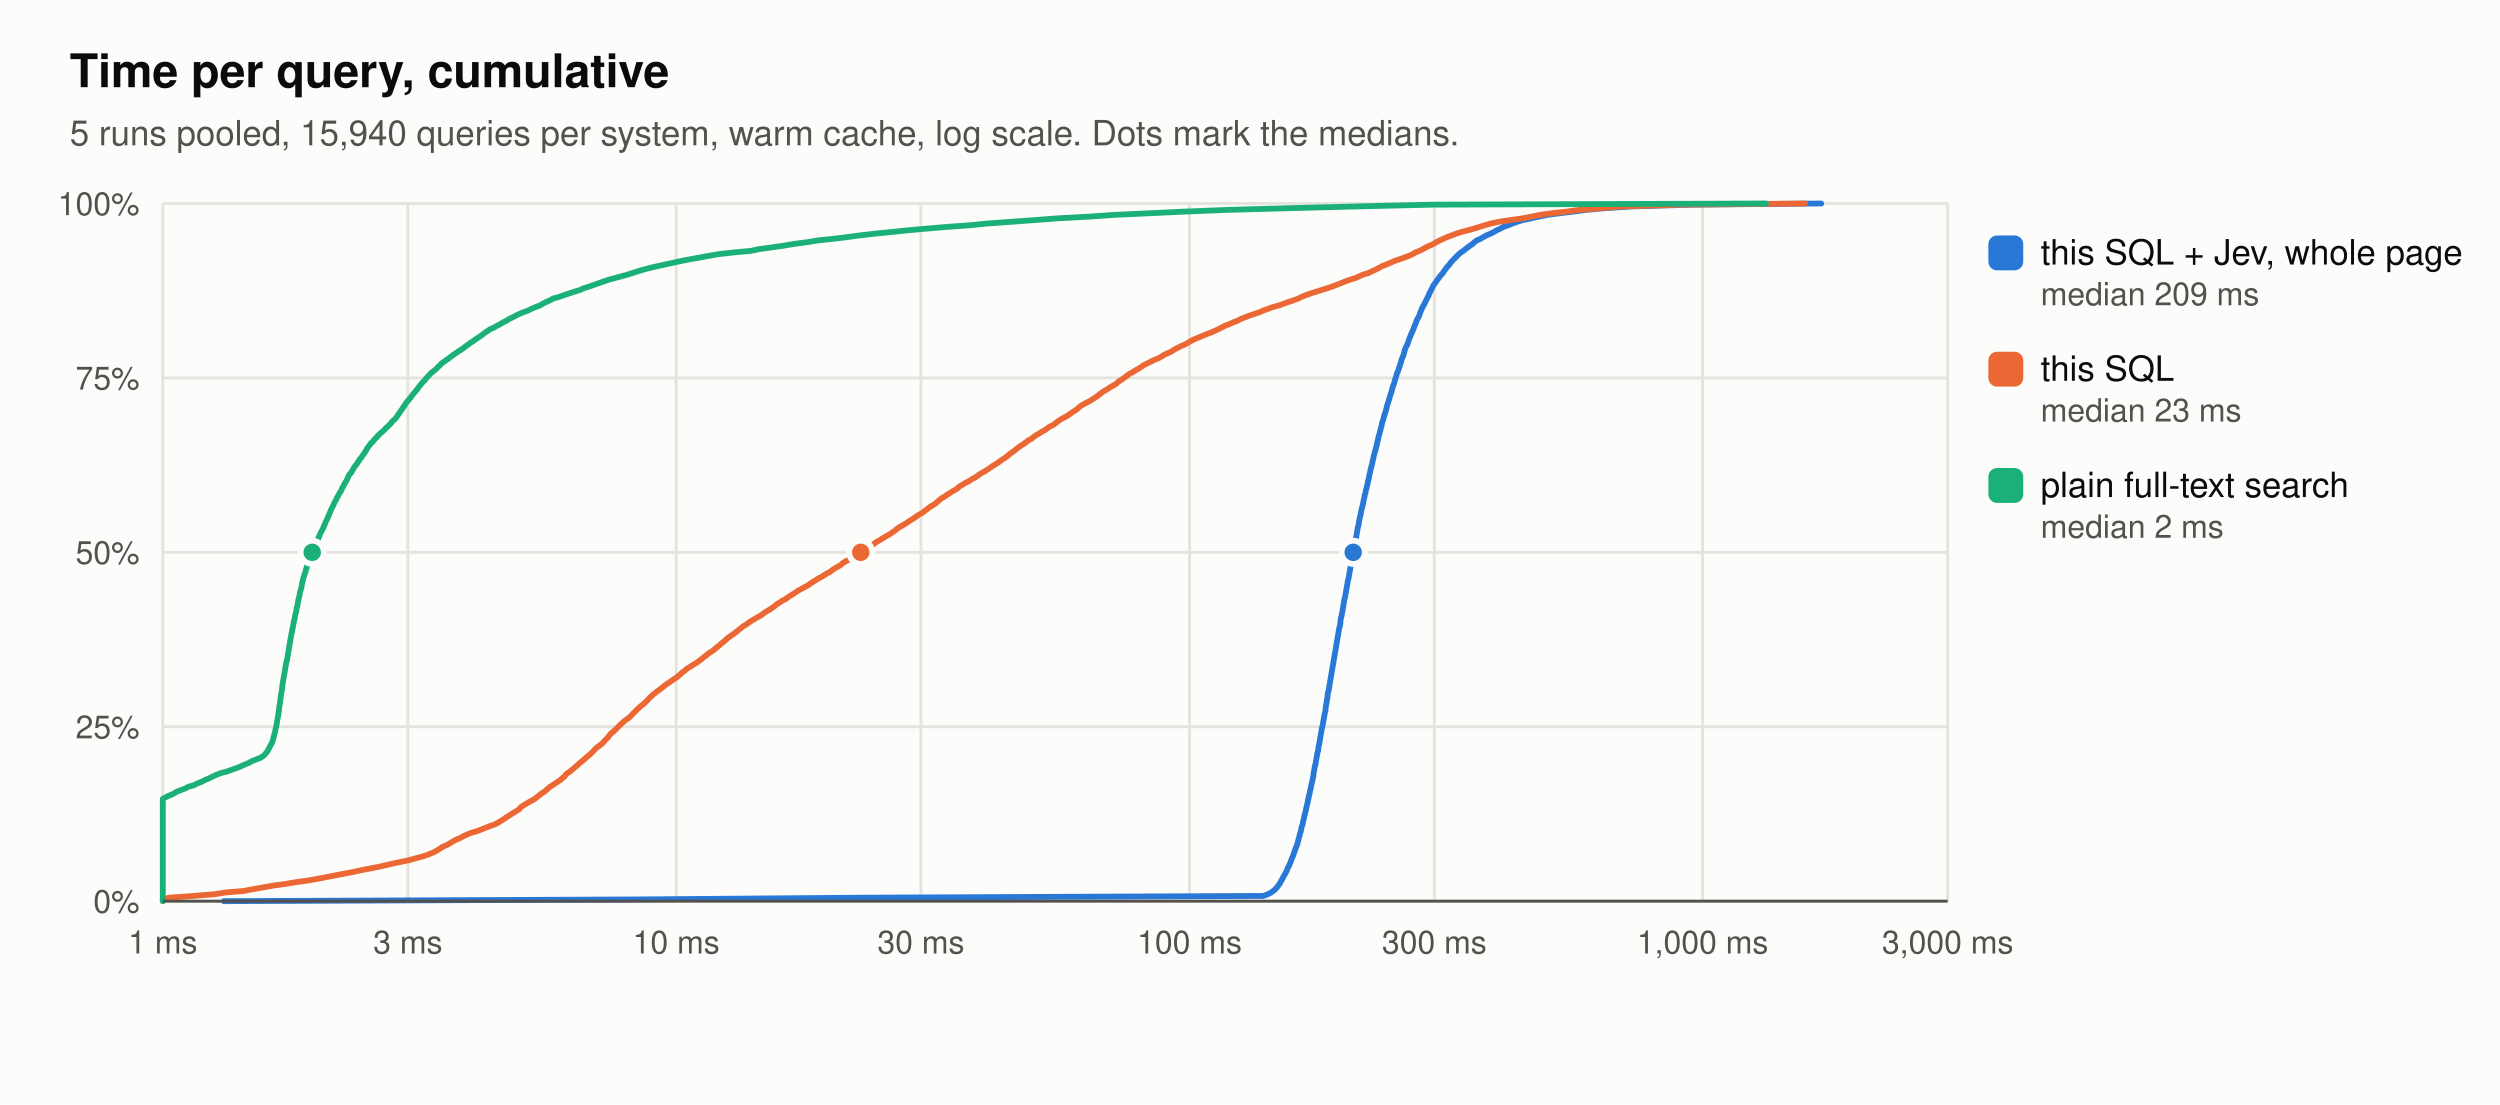
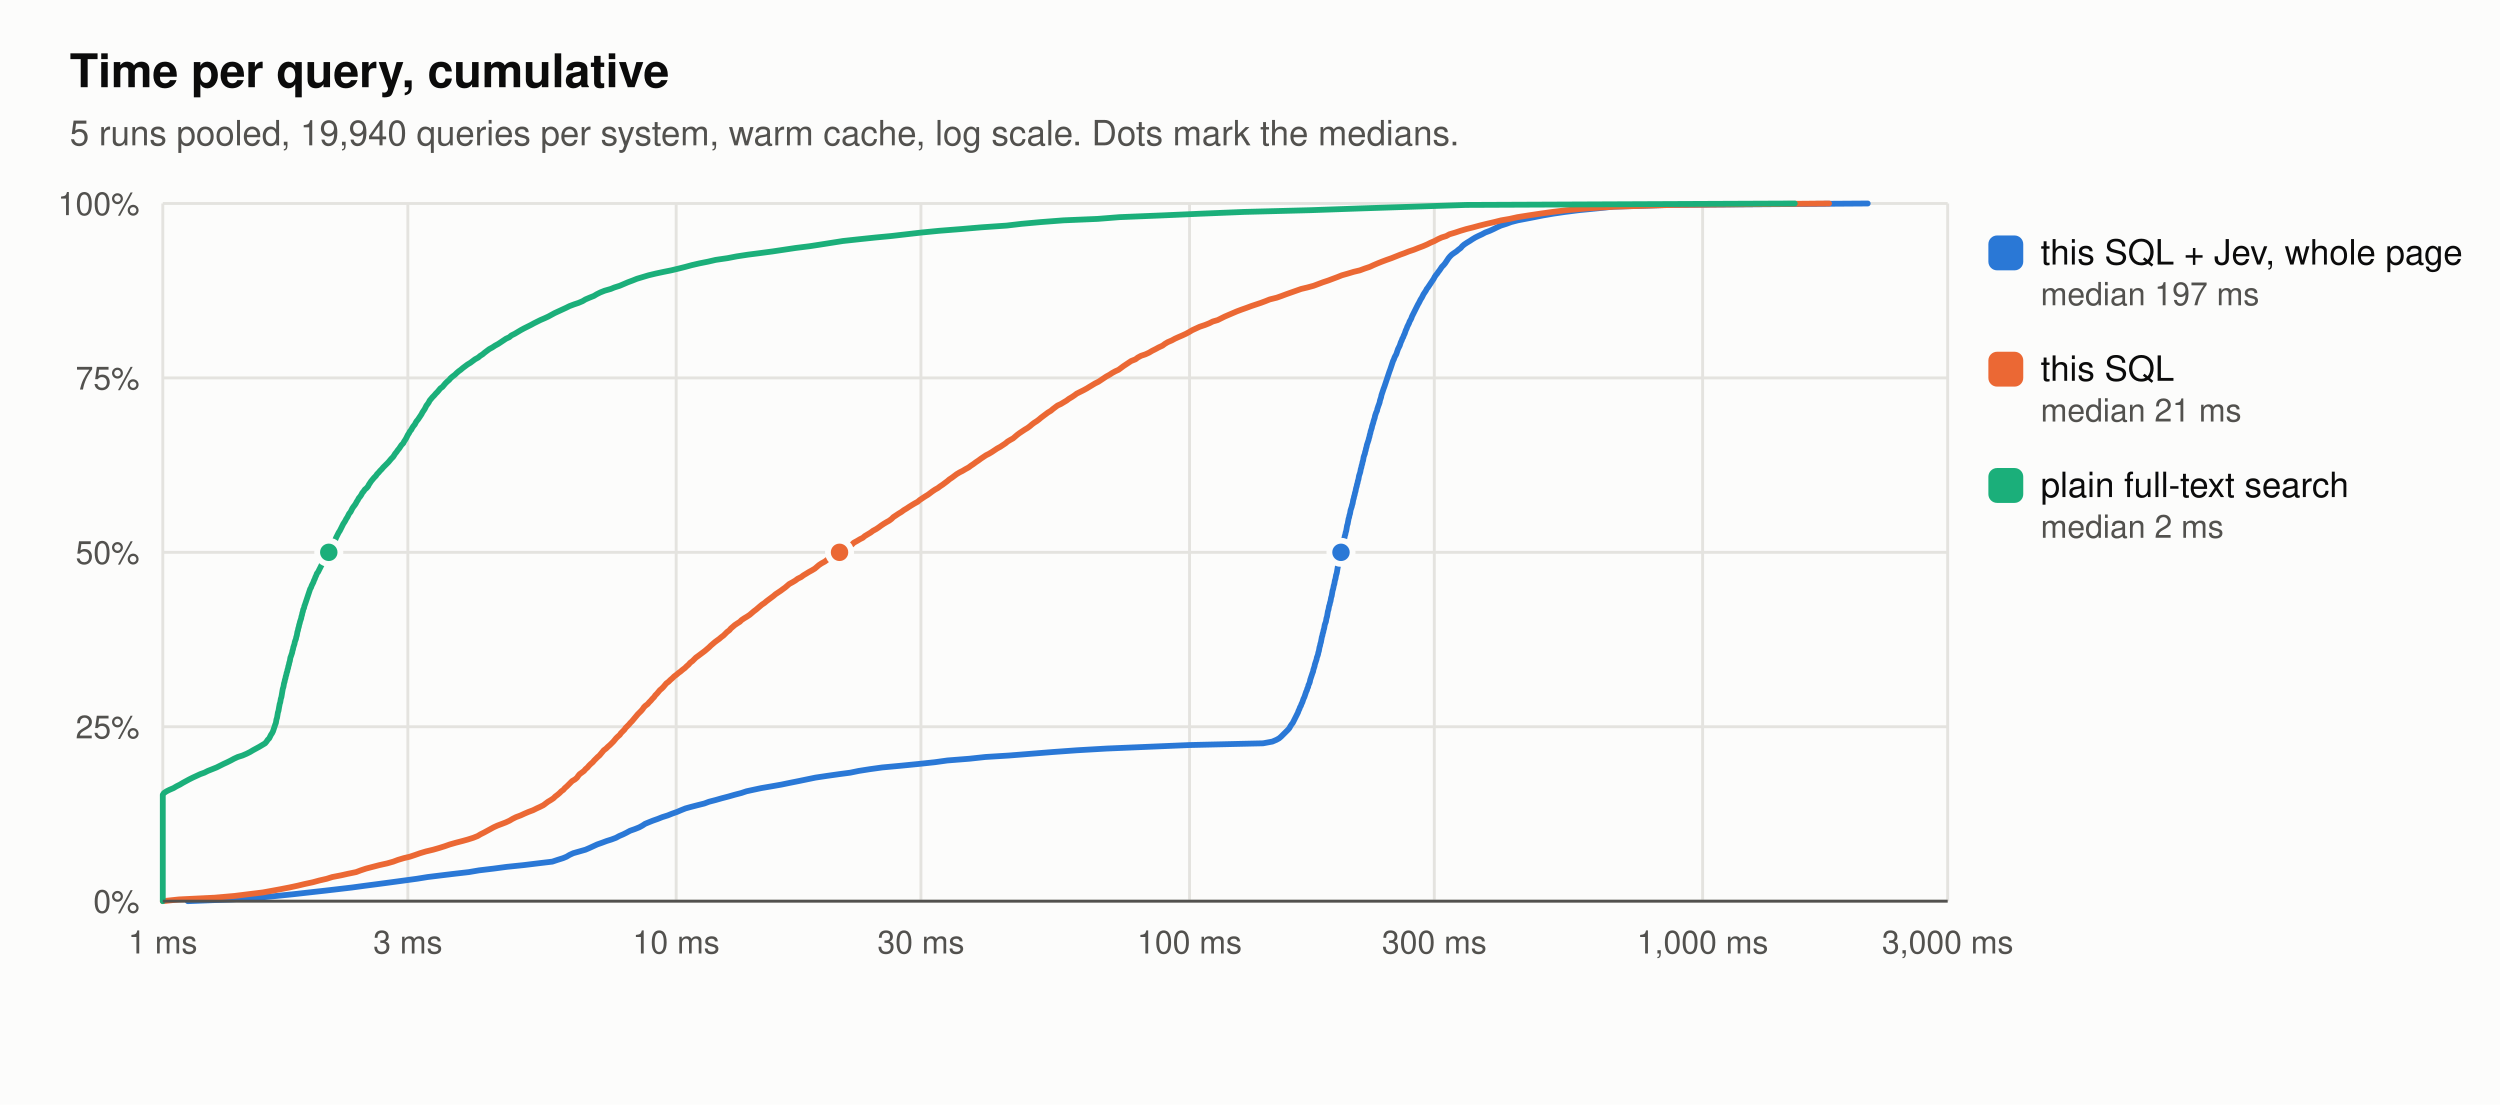
<svg xmlns="http://www.w3.org/2000/svg" width="860" height="380" viewBox="0 0 860 380" role="img" font-family="-apple-system, 'Segoe UI', Helvetica, Arial, sans-serif">
  <rect width="860" height="380" fill="#fcfcfb" />
  <text x="24.0" y="30.0" font-size="16" fill="#0b0b0b" font-weight="600">Time per query, cumulative</text>
-   <text x="24.0" y="50.0" font-size="12" fill="#52514e">5 runs pooled, 15,940 queries per system, warm cache, log scale. Dots mark the medians.</text>
+   <text x="24.0" y="50.0" font-size="12" fill="#52514e">5 runs pooled, 19,940 queries per system, warm cache, log scale. Dots mark the medians.</text>
  <line x1="56.0" y1="310.0" x2="670.0" y2="310.0" stroke="#e4e3df" stroke-width="1" />
  <text x="48.0" y="314.0" font-size="11" fill="#52514e" text-anchor="end">0%</text>
  <line x1="56.0" y1="250.0" x2="670.0" y2="250.0" stroke="#e4e3df" stroke-width="1" />
  <text x="48.0" y="254.0" font-size="11" fill="#52514e" text-anchor="end">25%</text>
  <line x1="56.0" y1="190.0" x2="670.0" y2="190.0" stroke="#e4e3df" stroke-width="1" />
  <text x="48.0" y="194.0" font-size="11" fill="#52514e" text-anchor="end">50%</text>
  <line x1="56.0" y1="130.0" x2="670.0" y2="130.0" stroke="#e4e3df" stroke-width="1" />
  <text x="48.0" y="134.0" font-size="11" fill="#52514e" text-anchor="end">75%</text>
  <line x1="56.0" y1="70.0" x2="670.0" y2="70.0" stroke="#e4e3df" stroke-width="1" />
  <text x="48.0" y="74.0" font-size="11" fill="#52514e" text-anchor="end">100%</text>
  <line x1="56.0" y1="70.0" x2="56.0" y2="310.0" stroke="#e4e3df" stroke-width="1" />
  <text x="56.0" y="328.0" font-size="11" fill="#52514e" text-anchor="middle">1 ms</text>
  <line x1="140.3" y1="70.0" x2="140.3" y2="310.0" stroke="#e4e3df" stroke-width="1" />
  <text x="140.3" y="328.0" font-size="11" fill="#52514e" text-anchor="middle">3 ms</text>
  <line x1="232.6" y1="70.0" x2="232.6" y2="310.0" stroke="#e4e3df" stroke-width="1" />
  <text x="232.6" y="328.0" font-size="11" fill="#52514e" text-anchor="middle">10 ms</text>
  <line x1="316.8" y1="70.0" x2="316.8" y2="310.0" stroke="#e4e3df" stroke-width="1" />
  <text x="316.8" y="328.0" font-size="11" fill="#52514e" text-anchor="middle">30 ms</text>
  <line x1="409.2" y1="70.0" x2="409.2" y2="310.0" stroke="#e4e3df" stroke-width="1" />
  <text x="409.2" y="328.0" font-size="11" fill="#52514e" text-anchor="middle">100 ms</text>
  <line x1="493.4" y1="70.0" x2="493.4" y2="310.0" stroke="#e4e3df" stroke-width="1" />
  <text x="493.4" y="328.0" font-size="11" fill="#52514e" text-anchor="middle">300 ms</text>
  <line x1="585.7" y1="70.0" x2="585.7" y2="310.0" stroke="#e4e3df" stroke-width="1" />
  <text x="585.7" y="328.0" font-size="11" fill="#52514e" text-anchor="middle">1,000 ms</text>
  <line x1="670.0" y1="70.0" x2="670.0" y2="310.0" stroke="#e4e3df" stroke-width="1" />
  <text x="670.0" y="328.0" font-size="11" fill="#52514e" text-anchor="middle">3,000 ms</text>
-   <path d="M77.0,310.0L219.5,309.4L297.5,308.8L434.6,308.2L436.2,307.6L437.3,307.0L438.0,306.5L438.7,305.9L439.2,305.3L439.7,304.7L440.1,304.1L440.5,303.5L440.8,302.9L441.1,302.4L441.4,301.8L441.7,301.2L442.1,300.6L442.4,300.0L442.7,299.4L442.9,298.8L443.2,298.2L443.5,297.7L443.7,297.1L444.0,296.5L444.2,295.9L444.4,295.3L444.7,294.7L444.9,294.1L445.1,293.5L445.3,293.0L445.5,292.4L445.7,291.8L446.0,291.2L446.2,290.6L446.4,290.0L446.5,289.4L446.7,288.8L446.8,288.3L447.0,287.7L447.1,287.1L447.3,286.5L447.5,285.9L447.6,285.3L447.7,284.7L447.9,284.1L448.1,283.6L448.2,283.0L448.3,282.4L448.5,281.8L448.6,281.2L448.7,280.6L448.9,280.0L449.0,279.5L449.2,278.9L449.3,278.3L449.4,277.7L449.6,277.1L449.7,276.5L449.9,275.9L449.9,275.3L450.1,274.8L450.2,274.2L450.3,273.6L450.5,273.0L450.6,272.4L450.7,271.8L450.9,271.2L451.0,270.6L451.1,270.1L451.2,269.5L451.4,268.9L451.5,268.3L451.6,267.7L451.8,267.1L451.8,266.5L451.9,265.9L452.0,265.4L452.1,264.8L452.2,264.2L452.3,263.6L452.5,263.0L452.6,262.4L452.7,261.8L452.8,261.2L452.9,260.7L453.0,260.1L453.1,259.5L453.2,258.9L453.4,258.3L453.5,257.7L453.5,257.1L453.7,256.5L453.8,256.0L453.9,255.4L454.0,254.8L454.1,254.2L454.2,253.6L454.3,253.0L454.4,252.4L454.5,251.9L454.6,251.3L454.7,250.7L454.8,250.1L455.0,249.5L455.1,248.9L455.2,248.3L455.3,247.7L455.4,247.2L455.5,246.6L455.6,246.0L455.7,245.4L455.9,244.8L456.0,244.2L456.0,243.6L456.1,243.0L456.2,242.5L456.3,241.9L456.4,241.3L456.5,240.7L456.6,240.1L456.7,239.5L456.7,238.9L456.8,238.3L457.0,237.8L457.1,237.2L457.2,236.6L457.3,236.0L457.4,235.4L457.5,234.8L457.6,234.2L457.7,233.6L457.8,233.1L457.9,232.5L458.0,231.9L458.1,231.3L458.2,230.7L458.3,230.1L458.4,229.5L458.5,229.0L458.6,228.4L458.7,227.8L458.8,227.2L458.9,226.6L459.0,226.0L459.1,225.4L459.2,224.8L459.3,224.3L459.4,223.7L459.5,223.1L459.6,222.5L459.7,221.9L459.8,221.3L459.9,220.7L460.0,220.1L460.1,219.6L460.2,219.0L460.3,218.4L460.4,217.8L460.5,217.2L460.6,216.6L460.7,216.0L460.9,215.4L461.0,214.9L461.1,214.3L461.1,213.7L461.2,213.1L461.3,212.5L461.5,211.9L461.6,211.3L461.7,210.7L461.8,210.2L461.9,209.6L462.0,209.0L462.1,208.4L462.2,207.8L462.3,207.2L462.4,206.6L462.5,206.1L462.7,205.5L462.8,204.9L462.9,204.3L463.0,203.7L463.1,203.1L463.2,202.5L463.3,201.9L463.4,201.4L463.5,200.8L463.6,200.2L463.7,199.6L463.9,199.0L464.0,198.4L464.1,197.8L464.2,197.2L464.3,196.7L464.4,196.1L464.5,195.5L464.6,194.9L464.7,194.3L464.8,193.7L464.9,193.1L465.1,192.5L465.2,192.0L465.3,191.4L465.4,190.8L465.5,190.2L465.6,189.6L465.7,189.0L465.8,188.4L465.9,187.8L466.1,187.3L466.2,186.7L466.3,186.1L466.4,185.5L466.5,184.9L466.6,184.3L466.7,183.7L466.8,183.1L466.9,182.6L467.0,182.0L467.1,181.4L467.3,180.8L467.4,180.2L467.5,179.6L467.6,179.0L467.7,178.5L467.8,177.9L468.0,177.3L468.1,176.7L468.2,176.1L468.3,175.5L468.5,174.9L468.6,174.3L468.8,173.8L468.9,173.2L469.0,172.6L469.1,172.0L469.3,171.4L469.4,170.8L469.5,170.2L469.7,169.6L469.8,169.1L469.9,168.5L470.1,167.9L470.2,167.3L470.4,166.7L470.5,166.1L470.6,165.5L470.8,164.9L470.9,164.4L471.0,163.8L471.1,163.2L471.3,162.6L471.4,162.0L471.5,161.4L471.7,160.8L471.8,160.2L472.0,159.7L472.1,159.1L472.2,158.5L472.4,157.9L472.5,157.3L472.6,156.7L472.8,156.1L472.9,155.6L473.1,155.0L473.3,154.4L473.4,153.8L473.6,153.2L473.7,152.6L473.8,152.0L474.0,151.4L474.1,150.9L474.2,150.3L474.4,149.7L474.6,149.1L474.7,148.5L474.9,147.9L475.0,147.3L475.2,146.7L475.3,146.2L475.4,145.6L475.6,145.0L475.8,144.4L476.0,143.8L476.1,143.2L476.3,142.6L476.5,142.0L476.7,141.5L476.8,140.9L477.0,140.3L477.1,139.7L477.3,139.1L477.5,138.5L477.7,137.9L477.9,137.3L478.0,136.8L478.2,136.2L478.4,135.6L478.6,135.0L478.8,134.4L478.9,133.8L479.1,133.2L479.3,132.6L479.5,132.1L479.7,131.5L479.8,130.9L480.0,130.3L480.2,129.7L480.4,129.1L480.5,128.5L480.8,128.0L481.0,127.4L481.2,126.8L481.4,126.2L481.6,125.6L481.8,125.0L482.0,124.4L482.1,123.8L482.3,123.3L482.6,122.7L482.8,122.1L483.0,121.5L483.1,120.9L483.3,120.3L483.5,119.7L483.8,119.1L484.1,118.6L484.3,118.0L484.5,117.4L484.7,116.8L484.9,116.2L485.2,115.6L485.4,115.0L485.7,114.4L485.9,113.9L486.2,113.3L486.4,112.7L486.6,112.1L486.9,111.5L487.1,110.9L487.3,110.3L487.6,109.7L487.9,109.2L488.2,108.6L488.4,108.0L488.6,107.4L488.9,106.8L489.1,106.2L489.4,105.6L489.7,105.1L490.0,104.5L490.3,103.9L490.6,103.3L490.9,102.7L491.2,102.1L491.5,101.5L491.7,100.9L492.0,100.4L492.3,99.8L492.6,99.2L492.9,98.6L493.2,98.0L493.7,97.4L494.1,96.8L494.5,96.2L494.9,95.7L495.3,95.1L495.8,94.5L496.4,93.9L496.7,93.3L497.2,92.7L497.6,92.1L498.1,91.5L498.6,91.0L499.0,90.4L499.5,89.8L500.1,89.2L500.7,88.6L501.3,88.0L501.9,87.4L502.6,86.8L503.4,86.3L504.1,85.7L504.9,85.1L505.7,84.5L506.6,83.9L507.2,83.3L508.0,82.7L509.2,82.2L510.2,81.6L511.3,81.0L512.7,80.4L513.9,79.8L514.9,79.2L516.2,78.6L517.3,78.0L518.8,77.5L520.3,76.9L521.9,76.3L523.9,75.7L526.8,75.1L529.4,74.5L532.4,73.9L537.0,73.3L541.1,72.8L545.7,72.2L552.2,71.6L561.5,71.0L582.3,70.4L626.5,70.0" fill="none" stroke="#2a78d6" stroke-width="2" stroke-linejoin="round" stroke-linecap="round" />
-   <circle cx="465.5" cy="190.0" r="4" fill="#2a78d6" stroke="#fcfcfb" stroke-width="2" />
-   <path d="M56.0,310.0L56.0,309.4L58.2,308.8L66.7,308.2L73.8,307.6L77.7,307.0L83.7,306.5L86.9,305.9L90.4,305.3L93.6,304.7L98.0,304.1L101.6,303.5L105.9,302.9L108.8,302.4L111.9,301.8L115.0,301.2L118.1,300.6L121.3,300.0L124.0,299.4L127.1,298.8L130.2,298.2L132.4,297.7L135.0,297.1L137.8,296.5L140.7,295.9L142.8,295.3L145.1,294.7L147.0,294.1L148.4,293.5L149.6,293.0L150.6,292.4L151.5,291.8L152.5,291.2L153.9,290.6L154.9,290.0L155.9,289.4L157.0,288.8L158.3,288.3L159.3,287.7L160.6,287.1L162.1,286.5L164.1,285.9L165.7,285.3L167.2,284.7L168.7,284.1L170.2,283.6L171.3,283.0L172.3,282.4L173.3,281.8L174.1,281.2L175.1,280.6L176.0,280.0L176.8,279.5L177.8,278.9L178.7,278.3L179.1,277.7L180.0,277.1L181.0,276.5L182.0,275.9L183.1,275.3L184.0,274.8L184.7,274.2L185.5,273.6L186.2,273.0L187.2,272.4L187.9,271.8L188.6,271.2L189.3,270.6L190.1,270.1L191.0,269.5L191.9,268.9L192.8,268.3L193.4,267.7L194.2,267.1L194.6,266.5L195.3,265.9L196.1,265.4L196.8,264.8L197.5,264.2L198.2,263.6L198.9,263.0L199.5,262.4L200.3,261.8L201.0,261.2L201.5,260.7L202.3,260.1L203.0,259.5L203.6,258.9L204.2,258.3L204.7,257.7L205.4,257.1L206.2,256.5L206.9,256.0L207.5,255.4L208.0,254.8L208.6,254.2L209.2,253.6L209.6,253.0L210.1,252.4L210.7,251.9L211.4,251.3L212.0,250.7L212.6,250.1L213.2,249.5L213.8,248.9L214.5,248.3L215.2,247.7L216.0,247.2L216.7,246.6L217.3,246.0L217.8,245.4L218.5,244.8L219.0,244.2L219.7,243.6L220.3,243.0L221.0,242.5L221.7,241.9L222.3,241.3L222.9,240.7L223.4,240.1L224.1,239.5L224.7,238.9L225.5,238.3L226.1,237.8L227.0,237.2L227.7,236.6L228.5,236.0L229.2,235.4L230.2,234.8L231.0,234.2L231.9,233.6L232.7,233.1L233.4,232.5L234.1,231.9L234.7,231.3L235.6,230.7L236.2,230.1L237.2,229.5L238.0,229.0L238.9,228.4L239.9,227.8L240.7,227.2L241.5,226.6L242.2,226.0L243.0,225.4L243.7,224.8L244.5,224.3L245.4,223.7L246.1,223.1L246.8,222.5L247.6,221.9L248.2,221.3L249.0,220.7L249.7,220.1L250.2,219.6L251.0,219.0L251.9,218.4L252.7,217.8L253.5,217.2L254.2,216.6L255.0,216.0L255.7,215.4L256.6,214.9L257.4,214.3L258.3,213.7L259.3,213.1L260.3,212.5L261.4,211.9L262.3,211.3L263.1,210.7L263.9,210.2L264.9,209.6L265.8,209.0L266.6,208.4L267.3,207.8L268.3,207.2L269.2,206.6L270.2,206.1L271.0,205.5L271.9,204.9L272.9,204.3L273.8,203.7L274.7,203.1L275.8,202.5L276.9,201.9L277.9,201.4L278.7,200.8L279.6,200.2L280.6,199.6L281.5,199.0L282.7,198.4L283.6,197.8L284.6,197.2L285.6,196.7L286.3,196.1L287.2,195.5L288.3,194.9L289.3,194.3L289.9,193.7L290.9,193.1L292.0,192.5L292.8,192.0L293.8,191.4L294.7,190.8L295.8,190.2L296.6,189.6L297.6,189.0L298.5,188.4L299.6,187.8L300.4,187.3L301.1,186.7L302.1,186.1L303.1,185.5L304.1,184.9L305.1,184.3L306.2,183.7L307.0,183.1L307.8,182.6L308.5,182.0L309.3,181.4L310.4,180.8L311.4,180.2L312.3,179.6L313.2,179.0L314.0,178.5L314.9,177.9L315.7,177.3L316.8,176.7L317.7,176.1L318.4,175.5L319.3,174.9L320.0,174.3L320.9,173.8L321.8,173.2L322.5,172.6L323.2,172.0L323.9,171.4L325.0,170.8L325.8,170.2L326.8,169.6L327.5,169.1L328.6,168.5L329.5,167.9L330.1,167.3L331.2,166.7L332.1,166.1L333.4,165.5L334.2,164.9L335.2,164.4L336.1,163.8L336.9,163.2L337.9,162.6L339.0,162.0L339.9,161.4L340.8,160.8L341.6,160.2L342.5,159.7L343.4,159.1L344.2,158.5L345.1,157.9L346.0,157.3L346.8,156.7L347.4,156.1L348.2,155.6L349.0,155.0L349.7,154.4L350.5,153.8L351.4,153.2L352.3,152.6L353.1,152.0L353.9,151.4L354.9,150.9L355.6,150.3L356.4,149.7L357.5,149.1L358.4,148.5L359.6,147.9L360.3,147.3L361.2,146.7L362.3,146.2L363.1,145.6L363.8,145.0L364.7,144.4L365.7,143.8L366.9,143.2L367.8,142.6L368.6,142.0L369.4,141.5L370.3,140.9L371.0,140.3L371.7,139.7L372.7,139.1L373.8,138.5L375.0,137.9L375.9,137.3L376.7,136.8L377.6,136.2L378.3,135.6L379.1,135.0L380.0,134.4L381.1,133.8L381.9,133.2L383.0,132.6L383.9,132.1L384.5,131.5L385.3,130.9L386.3,130.3L387.1,129.7L387.9,129.1L388.7,128.5L389.7,128.0L390.6,127.4L391.7,126.8L392.6,126.2L393.5,125.6L394.7,125.0L395.9,124.4L397.1,123.8L398.4,123.3L399.5,122.7L400.4,122.1L401.7,121.5L403.0,120.9L403.9,120.3L405.0,119.7L406.2,119.1L407.4,118.6L408.5,118.0L409.5,117.4L410.6,116.8L412.1,116.2L413.5,115.6L414.9,115.0L416.6,114.4L417.7,113.9L419.0,113.3L420.2,112.7L421.3,112.1L422.9,111.5L424.2,110.9L425.8,110.3L426.9,109.7L428.2,109.2L429.7,108.6L431.5,108.0L433.3,107.4L434.6,106.8L436.3,106.2L438.0,105.6L439.9,105.1L441.5,104.5L443.2,103.9L445.0,103.3L446.6,102.7L447.8,102.1L449.3,101.5L451.0,100.9L452.6,100.4L454.5,99.8L456.4,99.2L458.2,98.6L459.8,98.0L461.3,97.4L462.8,96.8L464.5,96.2L466.1,95.7L467.5,95.1L468.8,94.5L470.8,93.9L472.0,93.3L473.3,92.7L474.5,92.1L475.5,91.5L476.9,91.0L478.3,90.4L479.6,89.8L481.4,89.2L483.1,88.6L484.7,88.0L486.0,87.4L487.0,86.8L488.3,86.3L489.5,85.7L490.5,85.1L491.8,84.5L493.2,83.9L494.1,83.3L495.3,82.7L496.4,82.2L497.7,81.6L499.3,81.0L500.9,80.4L502.7,79.8L505.1,79.2L507.2,78.6L509.1,78.0L510.7,77.5L512.8,76.9L515.6,76.3L519.6,75.7L523.8,75.1L526.9,74.5L529.8,73.9L534.2,73.3L538.8,72.8L543.3,72.2L550.9,71.6L558.1,71.0L579.2,70.4L620.9,70.0" fill="none" stroke="#eb6834" stroke-width="2" stroke-linejoin="round" stroke-linecap="round" />
-   <circle cx="296.1" cy="190.0" r="4" fill="#eb6834" stroke="#fcfcfb" stroke-width="2" />
-   <path d="M56.0,310.0L56.0,309.4L56.0,308.8L56.0,308.2L56.0,307.6L56.0,307.0L56.0,306.5L56.0,305.9L56.0,305.3L56.0,304.7L56.0,304.1L56.0,303.5L56.0,302.9L56.0,302.4L56.0,301.8L56.0,301.2L56.0,300.6L56.0,300.0L56.0,299.4L56.0,298.8L56.0,298.2L56.0,297.7L56.0,297.1L56.0,296.5L56.0,295.9L56.0,295.3L56.0,294.7L56.0,294.1L56.0,293.5L56.0,293.0L56.0,292.4L56.0,291.8L56.0,291.2L56.0,290.6L56.0,290.0L56.0,289.4L56.0,288.8L56.0,288.3L56.0,287.7L56.0,287.1L56.0,286.5L56.0,285.9L56.0,285.3L56.0,284.7L56.0,284.1L56.0,283.6L56.0,283.0L56.0,282.4L56.0,281.8L56.0,281.2L56.0,280.6L56.0,280.0L56.0,279.5L56.0,278.9L56.0,278.3L56.0,277.7L56.0,277.1L56.0,276.5L56.0,275.9L56.0,275.3L56.0,274.8L57.1,274.2L58.4,273.6L59.8,273.0L60.7,272.4L62.2,271.8L63.8,271.2L64.9,270.6L66.8,270.1L67.9,269.5L69.4,268.9L70.6,268.3L72.0,267.7L73.2,267.1L74.5,266.5L76.1,265.9L78.1,265.4L79.7,264.8L81.4,264.2L82.9,263.6L84.2,263.0L85.7,262.4L86.7,261.8L88.3,261.2L89.6,260.7L90.5,260.1L91.2,259.5L91.6,258.9L92.1,258.3L92.4,257.7L92.7,257.1L93.0,256.5L93.3,256.0L93.6,255.4L93.8,254.8L94.0,254.2L94.1,253.6L94.3,253.0L94.4,252.4L94.6,251.9L94.7,251.3L94.8,250.7L95.0,250.1L95.1,249.5L95.2,248.9L95.3,248.3L95.4,247.7L95.5,247.2L95.6,246.6L95.7,246.0L95.8,245.4L95.9,244.8L96.0,244.2L96.0,243.6L96.1,243.0L96.2,242.5L96.3,241.9L96.4,241.3L96.5,240.7L96.5,240.1L96.6,239.5L96.7,238.9L96.8,238.3L96.9,237.8L97.0,237.2L97.1,236.6L97.1,236.0L97.2,235.4L97.3,234.8L97.4,234.2L97.5,233.6L97.6,233.1L97.7,232.5L97.8,231.9L97.9,231.3L98.0,230.7L98.1,230.1L98.2,229.5L98.3,229.0L98.4,228.4L98.5,227.8L98.7,227.2L98.8,226.6L98.9,226.0L99.0,225.4L99.1,224.8L99.2,224.3L99.3,223.7L99.4,223.1L99.5,222.5L99.6,221.9L99.7,221.3L99.8,220.7L99.9,220.1L100.0,219.6L100.1,219.0L100.2,218.4L100.3,217.8L100.5,217.2L100.5,216.6L100.7,216.0L100.8,215.4L100.9,214.9L101.0,214.3L101.1,213.7L101.3,213.1L101.4,212.5L101.5,211.9L101.6,211.3L101.8,210.7L101.9,210.2L102.0,209.6L102.1,209.0L102.3,208.4L102.4,207.8L102.5,207.2L102.6,206.6L102.7,206.1L102.9,205.5L103.0,204.9L103.1,204.3L103.2,203.7L103.4,203.1L103.6,202.5L103.7,201.9L103.8,201.4L103.9,200.8L104.0,200.2L104.2,199.6L104.3,199.0L104.5,198.4L104.7,197.8L104.9,197.2L105.1,196.7L105.2,196.1L105.4,195.5L105.6,194.9L105.7,194.3L105.9,193.7L106.2,193.1L106.4,192.5L106.7,192.0L106.9,191.4L107.1,190.8L107.4,190.2L107.6,189.6L107.8,189.0L108.1,188.4L108.3,187.8L108.7,187.3L108.9,186.7L109.2,186.1L109.4,185.5L109.6,184.9L109.9,184.3L110.1,183.7L110.4,183.1L110.7,182.6L111.0,182.0L111.3,181.4L111.5,180.8L111.8,180.2L112.0,179.6L112.3,179.0L112.6,178.5L112.8,177.9L113.1,177.3L113.3,176.7L113.6,176.1L113.8,175.5L114.1,174.9L114.4,174.3L114.7,173.8L114.9,173.2L115.2,172.6L115.6,172.0L115.8,171.4L116.2,170.8L116.5,170.2L116.8,169.6L117.2,169.1L117.5,168.5L117.7,167.9L118.1,167.3L118.4,166.7L118.7,166.1L119.1,165.5L119.4,164.9L119.6,164.4L119.9,163.8L120.2,163.2L120.8,162.6L121.1,162.0L121.5,161.4L121.8,160.8L122.2,160.2L122.7,159.7L123.0,159.1L123.5,158.5L123.8,157.9L124.4,157.3L124.7,156.7L125.2,156.1L125.5,155.6L125.9,155.0L126.2,154.4L126.6,153.8L127.1,153.2L127.5,152.6L128.2,152.0L128.6,151.4L129.1,150.9L129.7,150.3L130.2,149.7L130.8,149.1L131.5,148.5L132.2,147.9L132.7,147.3L133.4,146.7L133.9,146.2L134.5,145.6L134.9,145.0L135.6,144.4L136.2,143.8L136.6,143.2L137.0,142.6L137.4,142.0L137.8,141.5L138.2,140.9L138.6,140.3L139.0,139.7L139.4,139.1L139.8,138.5L140.3,137.9L140.8,137.3L141.3,136.8L141.6,136.2L142.1,135.6L142.6,135.0L143.1,134.4L143.6,133.8L144.0,133.2L144.5,132.6L144.9,132.1L145.4,131.5L146.0,130.9L146.5,130.3L147.0,129.7L147.6,129.1L148.1,128.5L148.7,128.0L149.5,127.4L150.2,126.8L150.7,126.2L151.4,125.6L151.9,125.0L152.8,124.4L153.6,123.8L154.4,123.3L155.1,122.7L155.9,122.1L156.8,121.5L157.7,120.9L158.6,120.3L159.5,119.7L160.2,119.1L161.0,118.6L161.7,118.0L162.7,117.4L163.5,116.8L164.4,116.2L165.3,115.6L166.1,115.0L166.9,114.4L167.7,113.9L168.5,113.3L169.9,112.7L170.9,112.1L172.1,111.5L173.0,110.9L174.3,110.3L175.2,109.7L176.3,109.2L177.4,108.6L178.6,108.0L180.1,107.4L181.7,106.8L182.9,106.2L184.3,105.6L185.7,105.1L186.7,104.5L187.9,103.9L189.2,103.3L190.3,102.7L192.4,102.1L194.1,101.5L195.9,100.9L197.4,100.4L199.4,99.8L200.7,99.2L202.6,98.6L204.3,98.0L206.0,97.4L207.7,96.8L209.5,96.2L211.4,95.7L213.5,95.1L215.8,94.5L217.6,93.9L219.5,93.3L221.5,92.7L223.8,92.1L226.5,91.5L228.7,91.0L231.5,90.4L234.2,89.8L237.3,89.2L240.7,88.6L243.9,88.0L247.4,87.4L252.8,86.8L258.3,86.3L261.1,85.7L265.5,85.1L269.7,84.5L273.2,83.9L277.8,83.3L281.3,82.7L286.3,82.2L291.1,81.6L295.6,81.0L300.8,80.4L306.8,79.8L312.5,79.2L319.3,78.6L326.4,78.0L333.6,77.5L339.4,76.9L347.9,76.3L356.1,75.7L364.0,75.1L374.9,74.5L383.6,73.9L396.8,73.3L407.2,72.8L422.3,72.2L444.2,71.6L467.3,71.0L493.0,70.4L607.5,70.0" fill="none" stroke="#1baf7a" stroke-width="2" stroke-linejoin="round" stroke-linecap="round" />
-   <circle cx="107.4" cy="190.0" r="4" fill="#1baf7a" stroke="#fcfcfb" stroke-width="2" />
+   <path d="M64.6,310.0L79.6,309.4L89.0,308.8L95.1,308.2L101.0,307.6L106.3,307.0L111.7,306.4L116.0,305.9L121.1,305.3L125.5,304.7L130.1,304.1L134.6,303.5L139.0,302.9L143.4,302.3L147.1,301.7L152.0,301.1L156.1,300.6L161.3,300.0L164.8,299.4L169.8,298.8L174.3,298.2L180.1,297.6L185.0,297.0L190.0,296.4L191.8,295.8L193.7,295.2L194.9,294.7L195.9,294.1L197.2,293.5L199.3,292.9L201.4,292.3L202.8,291.7L204.1,291.1L205.4,290.5L207.1,289.9L208.7,289.3L210.3,288.8L211.9,288.2L213.0,287.6L214.4,287.0L215.6,286.4L216.7,285.8L218.4,285.2L219.9,284.6L221.0,284.0L221.9,283.4L223.1,282.9L224.6,282.3L226.3,281.7L227.8,281.1L229.7,280.5L231.2,279.9L232.9,279.3L234.3,278.7L235.8,278.1L237.6,277.6L239.9,277.0L242.3,276.4L243.9,275.8L246.2,275.2L248.3,274.6L250.6,274.0L252.7,273.4L255.0,272.8L256.8,272.2L259.1,271.7L261.9,271.1L265.4,270.5L268.8,269.9L271.7,269.3L274.7,268.7L277.6,268.1L280.5,267.5L284.5,266.9L288.7,266.3L292.5,265.8L295.4,265.2L299.2,264.6L303.5,264.0L310.0,263.4L316.0,262.8L321.6,262.2L325.9,261.6L333.5,261.0L339.0,260.4L347.1,259.9L354.6,259.3L362.1,258.7L370.4,258.1L380.7,257.5L394.9,256.9L409.1,256.3L434.5,255.7L437.7,255.1L439.1,254.5L440.0,254.0L440.7,253.4L441.3,252.8L441.9,252.2L442.5,251.6L443.1,251.0L443.6,250.4L443.9,249.8L444.3,249.2L444.7,248.7L445.0,248.1L445.3,247.5L445.6,246.9L445.9,246.3L446.2,245.7L446.5,245.1L446.7,244.5L447.0,243.9L447.2,243.3L447.5,242.8L447.7,242.2L448.0,241.6L448.2,241.0L448.4,240.4L448.7,239.8L448.9,239.2L449.1,238.6L449.3,238.0L449.6,237.4L449.7,236.9L450.0,236.3L450.1,235.7L450.4,235.1L450.6,234.5L450.7,233.9L450.9,233.3L451.1,232.7L451.3,232.1L451.5,231.5L451.7,231.0L451.8,230.4L452.0,229.8L452.2,229.2L452.3,228.6L452.5,228.0L452.7,227.4L452.9,226.8L453.0,226.2L453.2,225.7L453.4,225.1L453.5,224.5L453.7,223.9L453.8,223.3L453.9,222.7L454.1,222.1L454.2,221.5L454.4,220.9L454.5,220.3L454.6,219.8L454.7,219.2L454.9,218.6L455.0,218.0L455.2,217.4L455.3,216.8L455.5,216.2L455.6,215.6L455.7,215.0L455.9,214.4L456.1,213.9L456.2,213.3L456.3,212.7L456.5,212.1L456.6,211.5L456.7,210.9L456.8,210.3L457.0,209.7L457.1,209.1L457.2,208.5L457.4,208.0L457.5,207.4L457.7,206.8L457.8,206.2L457.9,205.6L458.1,205.0L458.2,204.4L458.3,203.8L458.4,203.2L458.6,202.6L458.7,202.1L458.8,201.5L459.0,200.9L459.1,200.3L459.2,199.7L459.4,199.1L459.5,198.5L459.6,197.9L459.8,197.3L459.9,196.8L460.0,196.2L460.1,195.6L460.2,195.0L460.4,194.4L460.5,193.8L460.6,193.2L460.8,192.6L460.9,192.0L461.0,191.4L461.2,190.9L461.3,190.3L461.4,189.7L461.5,189.1L461.6,188.5L461.8,187.9L461.9,187.3L462.0,186.7L462.2,186.1L462.3,185.5L462.5,185.0L462.6,184.4L462.8,183.8L462.9,183.2L463.1,182.6L463.2,182.0L463.3,181.4L463.4,180.8L463.6,180.2L463.7,179.6L463.8,179.1L463.9,178.5L464.1,177.9L464.2,177.3L464.4,176.7L464.5,176.1L464.6,175.5L464.8,174.9L465.0,174.3L465.1,173.8L465.3,173.2L465.4,172.6L465.5,172.0L465.7,171.4L465.8,170.8L466.0,170.2L466.1,169.6L466.3,169.0L466.4,168.4L466.5,167.9L466.7,167.3L466.8,166.7L467.0,166.1L467.1,165.5L467.3,164.9L467.4,164.3L467.5,163.7L467.7,163.1L467.9,162.5L468.0,162.0L468.1,161.4L468.3,160.8L468.4,160.2L468.6,159.6L468.7,159.0L468.9,158.4L469.0,157.8L469.1,157.2L469.3,156.6L469.5,156.1L469.6,155.5L469.8,154.9L469.9,154.3L470.1,153.7L470.2,153.1L470.4,152.5L470.6,151.9L470.8,151.3L470.9,150.8L471.1,150.2L471.2,149.6L471.4,149.0L471.5,148.4L471.7,147.8L471.9,147.2L472.0,146.6L472.2,146.0L472.4,145.4L472.5,144.9L472.7,144.3L472.9,143.7L473.0,143.1L473.2,142.5L473.4,141.9L473.7,141.3L473.8,140.7L474.0,140.1L474.2,139.5L474.4,139.0L474.6,138.4L474.7,137.8L474.9,137.2L475.1,136.6L475.2,136.0L475.4,135.4L475.6,134.8L475.8,134.2L476.0,133.6L476.2,133.1L476.4,132.5L476.6,131.9L476.8,131.3L477.0,130.7L477.2,130.1L477.4,129.5L477.6,128.9L477.8,128.3L478.0,127.7L478.2,127.2L478.4,126.6L478.6,126.0L478.8,125.4L479.0,124.8L479.2,124.2L479.5,123.6L479.7,123.0L480.0,122.4L480.3,121.9L480.5,121.3L480.7,120.7L480.9,120.1L481.2,119.5L481.5,118.9L481.7,118.3L481.9,117.7L482.2,117.1L482.4,116.5L482.7,116.0L482.9,115.4L483.2,114.8L483.4,114.2L483.6,113.6L483.9,113.0L484.1,112.4L484.4,111.8L484.7,111.2L484.9,110.6L485.2,110.1L485.5,109.5L485.7,108.9L486.0,108.3L486.3,107.7L486.6,107.1L486.9,106.5L487.2,105.9L487.5,105.3L487.8,104.7L488.1,104.2L488.4,103.6L488.7,103.0L489.1,102.4L489.4,101.8L489.7,101.2L490.1,100.6L490.5,100.0L490.8,99.4L491.2,98.9L491.6,98.3L492.0,97.7L492.4,97.1L492.8,96.5L493.2,95.9L493.5,95.3L493.9,94.7L494.4,94.1L494.8,93.5L495.2,93.0L495.6,92.4L496.0,91.8L496.6,91.2L497.1,90.6L497.5,90.0L497.9,89.4L498.3,88.8L498.8,88.2L499.4,87.6L500.1,87.1L501.0,86.5L501.7,85.9L502.5,85.3L503.0,84.7L503.7,84.1L504.6,83.5L505.6,82.9L506.5,82.3L507.5,81.7L508.5,81.2L509.8,80.6L510.9,80.0L512.5,79.4L513.8,78.8L515.0,78.2L516.3,77.6L518.2,77.0L519.8,76.4L522.1,75.8L524.7,75.3L527.8,74.7L530.8,74.1L534.3,73.5L538.4,72.9L543.1,72.3L549.2,71.7L555.0,71.1L574.1,70.5L642.5,70.0" fill="none" stroke="#2a78d6" stroke-width="2" stroke-linejoin="round" stroke-linecap="round" />
+   <circle cx="461.3" cy="190.0" r="4" fill="#2a78d6" stroke="#fcfcfb" stroke-width="2" />
+   <path d="M56.0,310.0L61.6,309.4L73.9,308.8L80.7,308.2L85.5,307.6L90.4,307.0L93.7,306.4L96.4,305.9L99.5,305.3L102.3,304.7L104.8,304.1L107.6,303.5L109.8,302.9L112.4,302.3L114.3,301.7L117.4,301.1L119.6,300.6L122.5,300.0L124.1,299.4L125.9,298.8L128.2,298.2L130.5,297.6L133.2,297.0L135.3,296.4L136.9,295.8L138.9,295.2L141.0,294.7L142.8,294.1L144.5,293.5L146.5,292.9L149.0,292.3L151.1,291.7L153.0,291.1L154.7,290.5L156.8,289.9L159.1,289.3L160.9,288.8L162.8,288.2L164.3,287.6L165.3,287.0L166.5,286.4L167.6,285.8L168.7,285.2L169.8,284.6L171.1,284.0L172.7,283.4L174.0,282.9L175.3,282.3L176.3,281.7L177.5,281.1L179.1,280.5L180.4,279.9L181.8,279.3L183.4,278.7L184.6,278.1L185.7,277.6L186.9,277.0L187.7,276.4L188.5,275.8L189.5,275.2L190.4,274.6L191.0,274.0L191.8,273.4L192.5,272.8L193.1,272.2L193.8,271.7L194.3,271.1L195.0,270.5L195.6,269.9L196.2,269.3L196.8,268.7L197.8,268.1L198.5,267.5L198.9,266.9L199.4,266.3L200.1,265.8L200.9,265.2L201.4,264.6L202.1,264.0L202.6,263.4L203.2,262.8L203.9,262.2L204.4,261.6L205.0,261.0L205.6,260.4L206.2,259.9L206.7,259.3L207.2,258.7L207.7,258.1L208.5,257.5L209.1,256.9L209.8,256.3L210.4,255.7L211.0,255.1L211.5,254.5L211.9,254.0L212.5,253.4L213.2,252.8L213.6,252.2L214.2,251.6L214.8,251.0L215.2,250.4L215.8,249.8L216.4,249.2L216.8,248.7L217.4,248.1L217.9,247.5L218.4,246.9L218.9,246.3L219.4,245.7L220.0,245.1L220.6,244.5L221.1,243.9L221.5,243.3L222.0,242.8L222.8,242.2L223.3,241.6L223.9,241.0L224.4,240.4L225.0,239.8L225.4,239.2L226.0,238.6L226.5,238.0L227.0,237.4L227.6,236.9L228.2,236.3L228.7,235.7L229.2,235.1L230.0,234.5L230.6,233.9L231.3,233.3L231.9,232.7L232.7,232.1L233.4,231.5L234.1,231.0L234.8,230.4L235.6,229.8L236.2,229.2L236.9,228.6L237.4,228.0L238.2,227.4L238.8,226.8L239.4,226.2L240.1,225.7L240.9,225.1L241.7,224.5L242.5,223.9L243.2,223.3L243.9,222.7L244.5,222.1L245.2,221.5L245.9,220.9L246.7,220.3L247.4,219.8L248.1,219.2L248.9,218.6L249.5,218.0L250.1,217.4L250.9,216.8L251.4,216.2L252.1,215.6L252.8,215.0L253.7,214.4L254.5,213.9L255.1,213.3L256.0,212.7L257.0,212.1L257.9,211.5L258.6,210.9L259.3,210.3L260.1,209.7L260.8,209.1L261.5,208.5L262.1,208.0L263.0,207.4L263.7,206.8L264.5,206.2L265.3,205.6L266.1,205.0L266.8,204.4L267.7,203.8L268.6,203.2L269.4,202.6L270.1,202.1L270.8,201.5L271.5,200.9L272.6,200.3L273.6,199.7L274.4,199.1L275.6,198.5L276.4,197.9L277.4,197.3L278.2,196.8L279.3,196.2L280.3,195.6L281.0,195.0L281.7,194.4L282.6,193.8L283.7,193.2L284.5,192.6L285.4,192.0L286.5,191.4L287.5,190.9L288.4,190.3L289.3,189.7L290.4,189.1L291.4,188.5L292.2,187.9L293.1,187.3L293.7,186.7L294.8,186.1L295.8,185.5L296.8,185.0L297.5,184.4L298.5,183.8L299.5,183.2L300.3,182.6L301.4,182.0L302.3,181.4L303.1,180.8L304.0,180.2L305.0,179.6L305.9,179.1L306.7,178.5L307.3,177.9L308.2,177.3L309.1,176.7L310.1,176.1L310.9,175.5L311.9,174.9L312.8,174.3L313.6,173.8L314.6,173.2L315.7,172.6L316.4,172.0L317.3,171.4L318.2,170.8L319.2,170.2L320.0,169.6L320.8,169.0L321.7,168.4L322.6,167.9L323.4,167.3L324.3,166.7L325.1,166.1L325.9,165.5L326.6,164.9L327.5,164.3L328.3,163.7L329.1,163.1L330.1,162.5L331.1,162.0L332.1,161.4L333.2,160.8L334.0,160.2L334.9,159.6L335.7,159.0L336.6,158.4L337.4,157.8L338.3,157.2L339.2,156.6L340.2,156.1L341.2,155.5L342.1,154.9L343.0,154.3L344.1,153.7L345.0,153.1L345.9,152.5L346.6,151.9L347.6,151.3L348.5,150.8L349.2,150.2L349.9,149.6L350.7,149.0L351.6,148.4L352.5,147.8L353.5,147.2L354.3,146.6L355.0,146.0L355.8,145.4L356.6,144.9L357.4,144.3L358.1,143.7L358.9,143.1L359.7,142.5L360.5,141.9L361.5,141.3L362.2,140.7L363.0,140.1L363.8,139.5L364.9,139.0L365.9,138.4L366.9,137.8L367.7,137.2L368.7,136.6L369.6,136.0L370.4,135.4L371.6,134.8L372.8,134.2L373.9,133.6L374.7,133.1L375.7,132.5L376.7,131.9L377.9,131.3L378.8,130.7L379.7,130.1L380.6,129.5L381.7,128.9L382.6,128.3L383.7,127.7L384.8,127.2L385.6,126.6L386.4,126.0L387.3,125.4L388.2,124.8L389.1,124.2L390.6,123.6L391.4,123.0L392.5,122.4L394.0,121.9L395.3,121.3L396.3,120.7L397.5,120.1L398.6,119.5L399.9,118.9L400.7,118.3L401.7,117.7L403.1,117.1L404.2,116.5L405.3,116.0L406.7,115.4L408.0,114.8L409.1,114.2L410.1,113.6L411.4,113.0L412.7,112.4L414.5,111.8L416.0,111.2L417.2,110.6L418.9,110.1L420.1,109.5L421.3,108.9L422.7,108.3L424.1,107.7L425.5,107.1L427.1,106.5L428.8,105.9L430.4,105.3L432.2,104.7L433.7,104.2L435.3,103.6L436.8,103.0L439.2,102.4L440.9,101.8L442.5,101.2L444.2,100.6L445.9,100.0L447.6,99.4L449.7,98.9L451.9,98.3L453.5,97.7L455.1,97.1L456.9,96.5L458.5,95.9L460.1,95.3L461.6,94.7L463.7,94.1L465.7,93.5L467.8,93.0L469.4,92.4L471.2,91.8L472.5,91.2L473.9,90.6L475.4,90.0L477.0,89.4L478.7,88.8L480.2,88.2L481.7,87.6L483.1,87.1L484.6,86.5L486.4,85.9L487.9,85.3L489.5,84.7L490.9,84.1L492.1,83.5L493.5,82.9L494.6,82.3L495.9,81.7L497.5,81.2L498.6,80.6L500.6,80.0L502.4,79.4L504.4,78.8L506.8,78.2L509.0,77.6L511.4,77.0L514.0,76.4L516.4,75.8L519.3,75.3L522.0,74.7L525.8,74.1L529.8,73.5L534.1,72.9L538.9,72.3L545.8,71.7L555.3,71.1L575.1,70.5L629.2,70.0" fill="none" stroke="#eb6834" stroke-width="2" stroke-linejoin="round" stroke-linecap="round" />
+   <circle cx="288.8" cy="190.0" r="4" fill="#eb6834" stroke="#fcfcfb" stroke-width="2" />
+   <path d="M56.0,310.0L56.0,309.4L56.0,308.8L56.0,308.2L56.0,307.6L56.0,307.0L56.0,306.4L56.0,305.9L56.0,305.3L56.0,304.7L56.0,304.1L56.0,303.5L56.0,302.9L56.0,302.3L56.0,301.7L56.0,301.1L56.0,300.6L56.0,300.0L56.0,299.4L56.0,298.8L56.0,298.2L56.0,297.6L56.0,297.0L56.0,296.4L56.0,295.8L56.0,295.2L56.0,294.7L56.0,294.1L56.0,293.5L56.0,292.9L56.0,292.3L56.0,291.7L56.0,291.1L56.0,290.5L56.0,289.9L56.0,289.3L56.0,288.8L56.0,288.2L56.0,287.6L56.0,287.0L56.0,286.4L56.0,285.8L56.0,285.2L56.0,284.6L56.0,284.0L56.0,283.4L56.0,282.9L56.0,282.3L56.0,281.7L56.0,281.1L56.0,280.5L56.0,279.9L56.0,279.3L56.0,278.7L56.0,278.1L56.0,277.6L56.0,277.0L56.0,276.4L56.0,275.8L56.0,275.2L56.0,274.6L56.0,274.0L56.0,273.4L56.4,272.8L57.3,272.2L58.3,271.7L59.7,271.1L60.7,270.5L61.9,269.9L62.9,269.3L64.0,268.7L65.1,268.1L66.3,267.5L67.6,266.9L68.9,266.3L70.3,265.8L71.5,265.2L73.0,264.6L74.5,264.0L75.7,263.4L76.9,262.8L78.2,262.2L79.4,261.6L80.5,261.0L81.8,260.4L83.4,259.9L84.8,259.3L86.0,258.7L87.0,258.1L88.1,257.5L89.2,256.9L90.2,256.3L91.2,255.7L91.7,255.1L92.1,254.5L92.6,254.0L92.9,253.4L93.2,252.8L93.6,252.2L93.9,251.6L94.1,251.0L94.3,250.4L94.5,249.8L94.7,249.2L94.9,248.7L95.0,248.1L95.1,247.5L95.3,246.9L95.4,246.3L95.5,245.7L95.6,245.1L95.8,244.5L95.9,243.9L96.0,243.3L96.1,242.8L96.2,242.2L96.4,241.6L96.5,241.0L96.6,240.4L96.8,239.8L96.9,239.2L97.0,238.6L97.1,238.0L97.2,237.4L97.3,236.9L97.5,236.3L97.6,235.7L97.7,235.1L97.9,234.5L98.0,233.9L98.2,233.3L98.3,232.7L98.5,232.1L98.6,231.5L98.8,231.0L98.9,230.4L99.1,229.8L99.2,229.2L99.4,228.6L99.5,228.0L99.7,227.4L99.8,226.8L99.9,226.2L100.1,225.7L100.3,225.1L100.5,224.5L100.6,223.9L100.8,223.3L100.9,222.7L101.1,222.1L101.3,221.5L101.4,220.9L101.6,220.3L101.8,219.8L101.9,219.2L102.1,218.6L102.2,218.0L102.3,217.4L102.5,216.8L102.6,216.2L102.8,215.6L102.9,215.0L103.1,214.4L103.2,213.9L103.4,213.3L103.6,212.7L103.7,212.1L103.9,211.5L104.0,210.9L104.2,210.3L104.3,209.7L104.6,209.1L104.7,208.5L104.9,208.0L105.1,207.4L105.3,206.8L105.5,206.2L105.7,205.6L105.9,205.0L106.1,204.4L106.3,203.8L106.5,203.2L106.7,202.6L107.0,202.1L107.2,201.5L107.5,200.9L107.8,200.3L108.0,199.7L108.3,199.1L108.5,198.5L108.8,197.9L109.0,197.3L109.4,196.8L109.7,196.2L110.0,195.6L110.3,195.0L110.6,194.4L110.9,193.8L111.3,193.2L111.6,192.6L112.0,192.0L112.3,191.4L112.6,190.9L112.9,190.3L113.3,189.7L113.5,189.1L113.8,188.5L114.1,187.9L114.5,187.3L114.8,186.7L115.1,186.1L115.4,185.5L115.6,185.0L115.9,184.4L116.2,183.8L116.5,183.2L116.9,182.6L117.2,182.0L117.5,181.4L117.8,180.8L118.1,180.2L118.5,179.6L118.8,179.1L119.1,178.5L119.5,177.9L119.8,177.3L120.1,176.7L120.6,176.1L120.9,175.5L121.2,174.9L121.6,174.3L122.0,173.8L122.4,173.2L122.7,172.6L123.1,172.0L123.4,171.4L123.9,170.8L124.3,170.2L124.6,169.6L125.1,169.0L125.5,168.4L126.1,167.9L126.6,167.3L126.9,166.7L127.3,166.1L127.7,165.5L128.2,164.9L128.7,164.3L129.3,163.7L129.7,163.1L130.3,162.5L130.7,162.0L131.3,161.4L131.8,160.8L132.4,160.2L133.0,159.6L133.6,159.0L134.1,158.4L134.6,157.8L135.2,157.2L135.6,156.6L135.9,156.1L136.4,155.5L136.8,154.9L137.3,154.3L137.7,153.7L138.1,153.1L138.7,152.5L139.0,151.9L139.4,151.3L139.7,150.8L140.0,150.2L140.3,149.6L140.7,149.0L141.0,148.4L141.5,147.8L141.8,147.2L142.2,146.6L142.7,146.0L143.0,145.4L143.3,144.9L143.8,144.3L144.2,143.7L144.6,143.1L145.0,142.5L145.3,141.9L145.7,141.3L146.1,140.7L146.4,140.1L146.7,139.5L147.1,139.0L147.5,138.4L147.8,137.8L148.3,137.2L148.8,136.6L149.4,136.0L149.9,135.4L150.5,134.8L151.0,134.2L151.5,133.6L152.2,133.1L152.7,132.5L153.2,131.9L153.8,131.3L154.5,130.7L155.0,130.1L155.7,129.5L156.5,128.9L157.1,128.3L157.8,127.7L158.5,127.2L159.2,126.6L160.0,126.0L160.8,125.4L161.8,124.8L162.6,124.2L163.4,123.6L164.5,123.0L165.2,122.4L166.0,121.9L166.7,121.3L167.5,120.7L168.3,120.1L169.4,119.5L170.3,118.9L171.4,118.3L172.3,117.7L173.2,117.1L174.1,116.5L175.2,116.0L175.9,115.4L177.1,114.8L178.1,114.2L179.1,113.6L180.2,113.0L181.4,112.4L182.6,111.8L183.7,111.2L184.9,110.6L185.9,110.1L187.3,109.5L188.6,108.9L189.7,108.3L190.8,107.7L192.1,107.1L193.4,106.5L194.7,105.9L195.9,105.3L197.5,104.7L199.0,104.2L200.4,103.6L201.4,103.0L202.8,102.4L204.3,101.8L205.3,101.2L206.5,100.6L208.0,100.0L210.1,99.4L211.3,98.9L213.2,98.3L214.6,97.7L216.0,97.1L217.6,96.5L219.1,95.9L221.1,95.3L223.1,94.7L225.6,94.1L228.4,93.5L230.9,93.0L233.4,92.4L235.8,91.8L238.0,91.2L240.6,90.6L243.6,90.0L246.2,89.4L250.3,88.8L253.4,88.2L257.3,87.6L261.2,87.1L265.7,86.5L269.7,85.9L273.7,85.3L278.5,84.7L282.4,84.1L286.2,83.5L290.0,82.9L295.5,82.3L301.2,81.7L306.5,81.2L311.7,80.6L316.9,80.0L323.0,79.4L330.6,78.8L337.6,78.2L346.3,77.6L351.4,77.0L358.0,76.4L365.8,75.8L377.6,75.3L385.1,74.7L399.8,74.1L413.3,73.5L428.0,72.9L450.9,72.3L468.0,71.7L486.1,71.1L504.3,70.5L617.4,70.0" fill="none" stroke="#1baf7a" stroke-width="2" stroke-linejoin="round" stroke-linecap="round" />
+   <circle cx="113.1" cy="190.0" r="4" fill="#1baf7a" stroke="#fcfcfb" stroke-width="2" />
  <rect x="684" y="81" width="12" height="12" rx="3" fill="#2a78d6" />
  <text x="702.0" y="91.0" font-size="12" fill="#0b0b0b">this SQL + Jev, whole page</text>
-   <text x="702.0" y="105.0" font-size="11" fill="#52514e">median 209 ms</text>
+   <text x="702.0" y="105.0" font-size="11" fill="#52514e">median 197 ms</text>
  <rect x="684" y="121" width="12" height="12" rx="3" fill="#eb6834" />
  <text x="702.0" y="131.0" font-size="12" fill="#0b0b0b">this SQL</text>
-   <text x="702.0" y="145.0" font-size="11" fill="#52514e">median 23 ms</text>
+   <text x="702.0" y="145.0" font-size="11" fill="#52514e">median 21 ms</text>
  <rect x="684" y="161" width="12" height="12" rx="3" fill="#1baf7a" />
  <text x="702.0" y="171.0" font-size="12" fill="#0b0b0b">plain full-text search</text>
  <text x="702.0" y="185.0" font-size="11" fill="#52514e">median 2 ms</text>
  <line x1="56.0" y1="310.0" x2="670.0" y2="310.0" stroke="#52514e" stroke-width="1" />
</svg>
